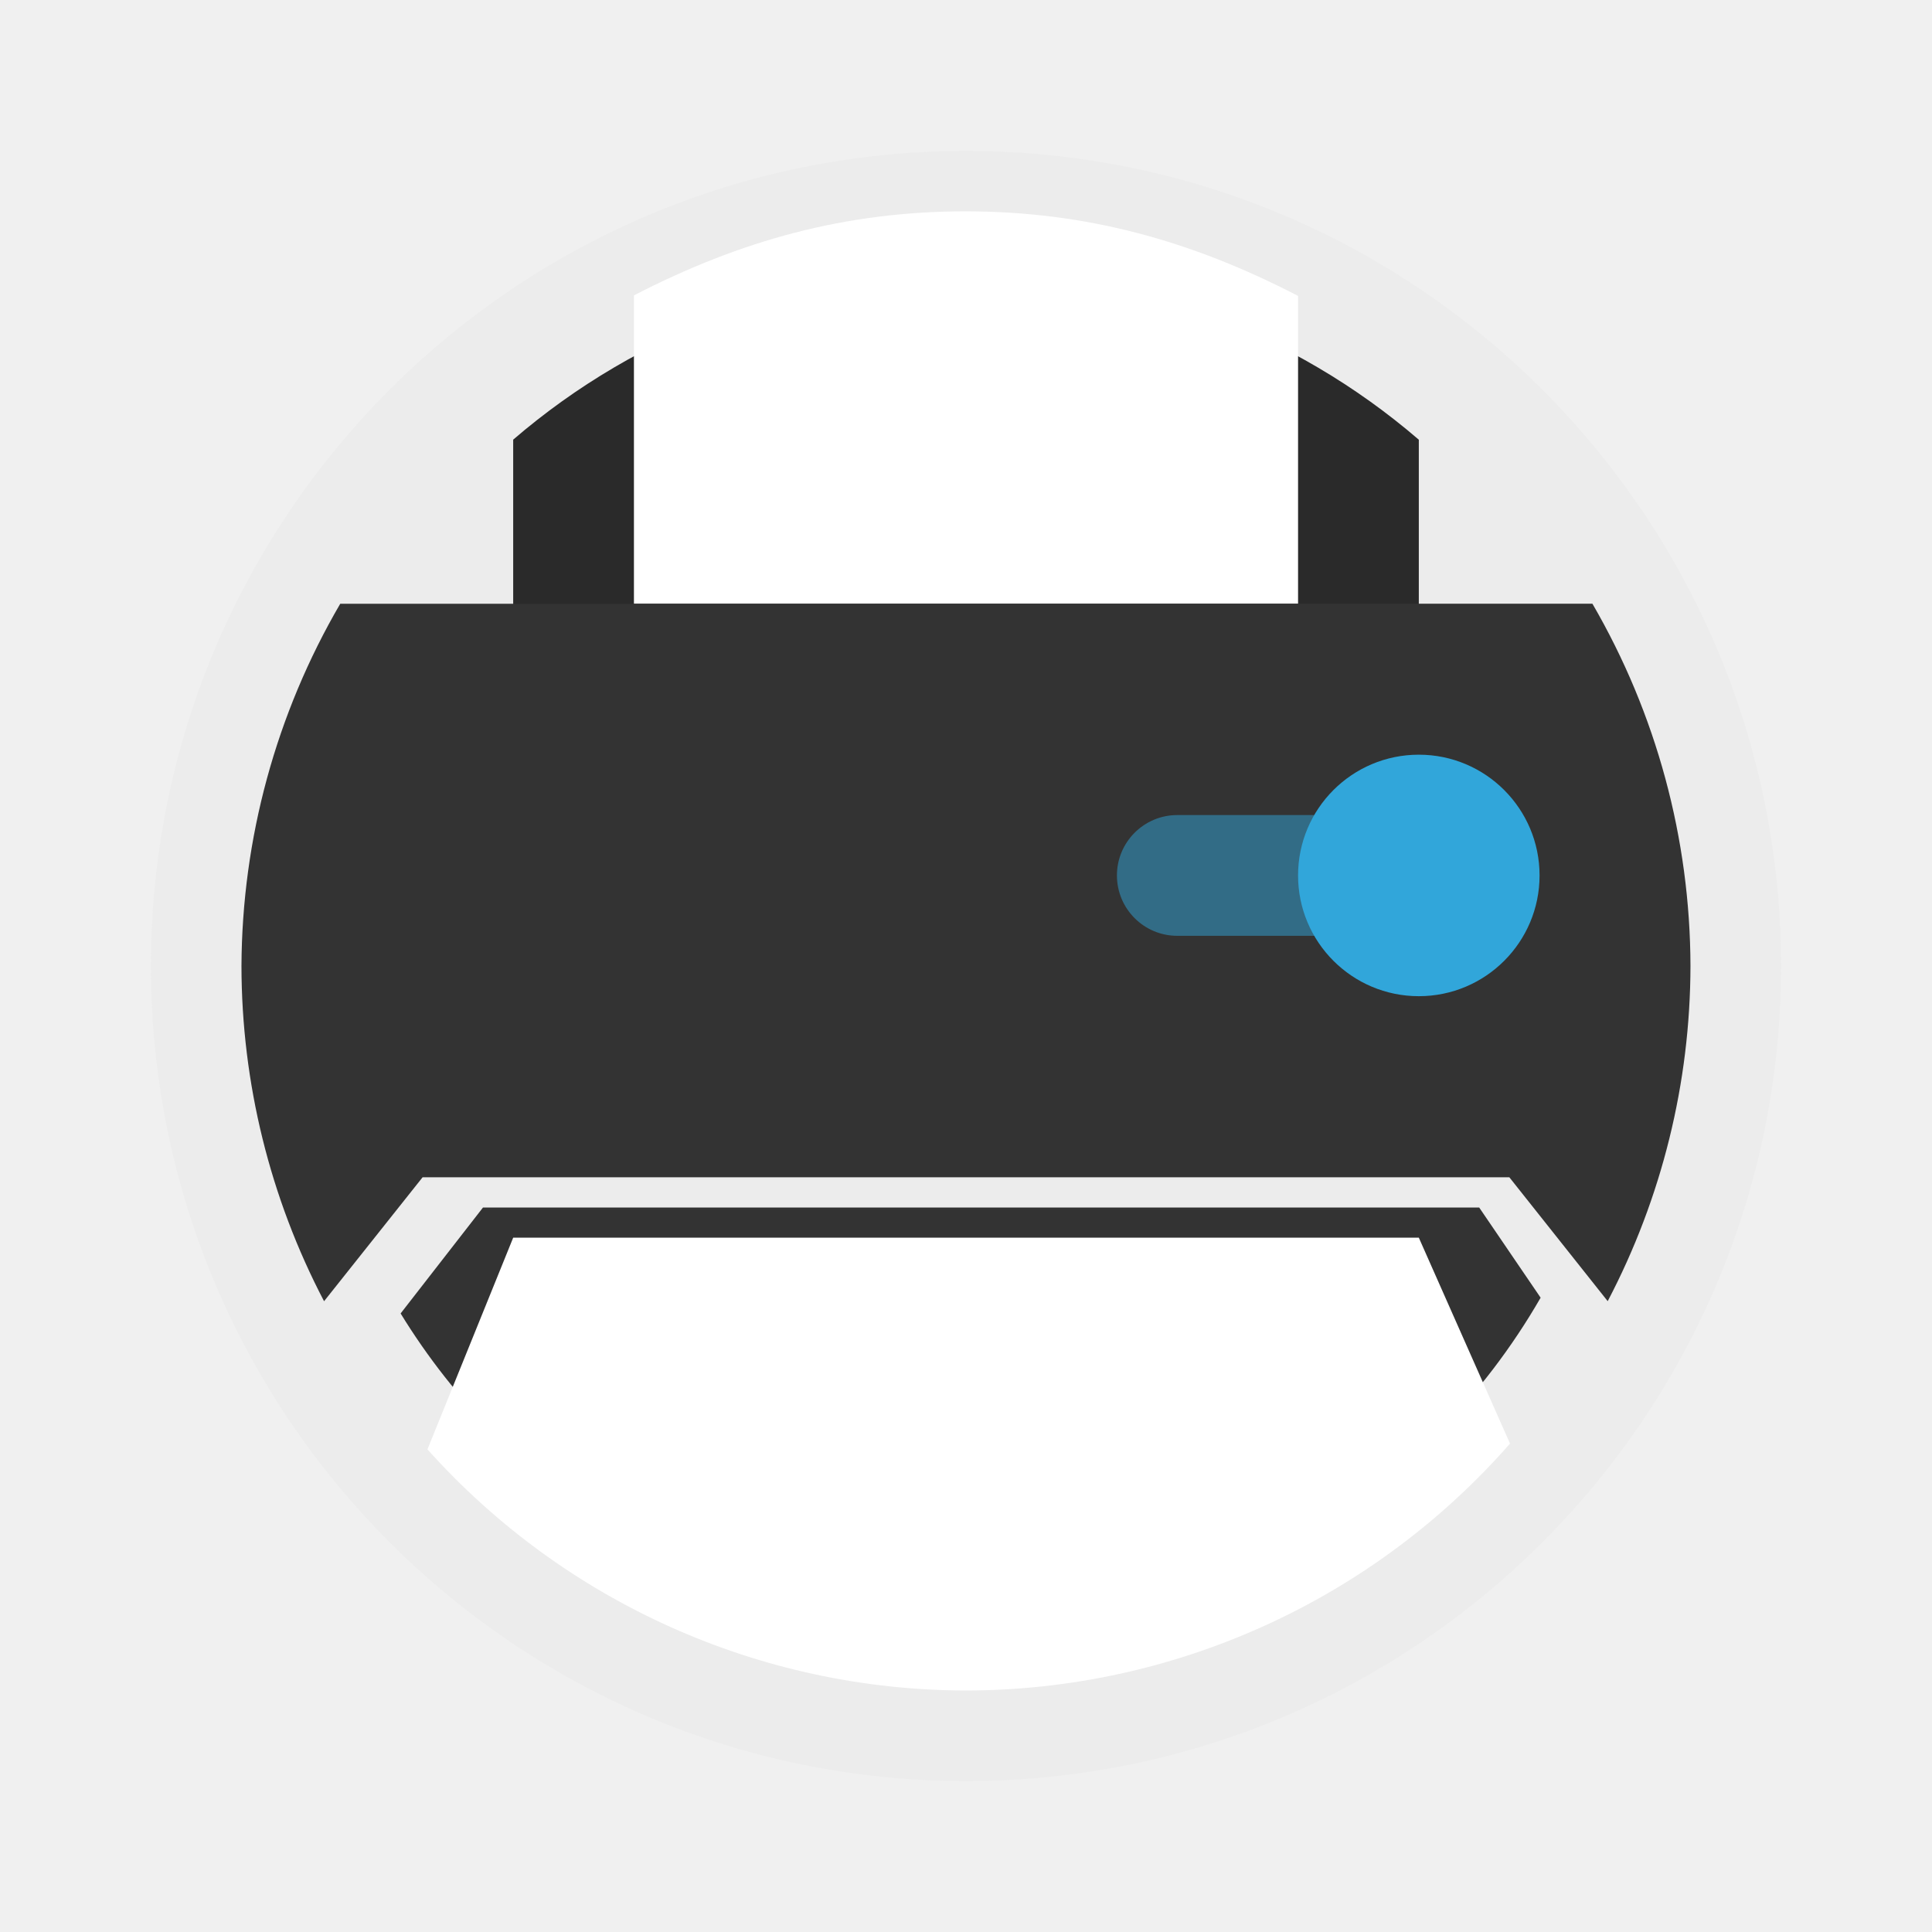
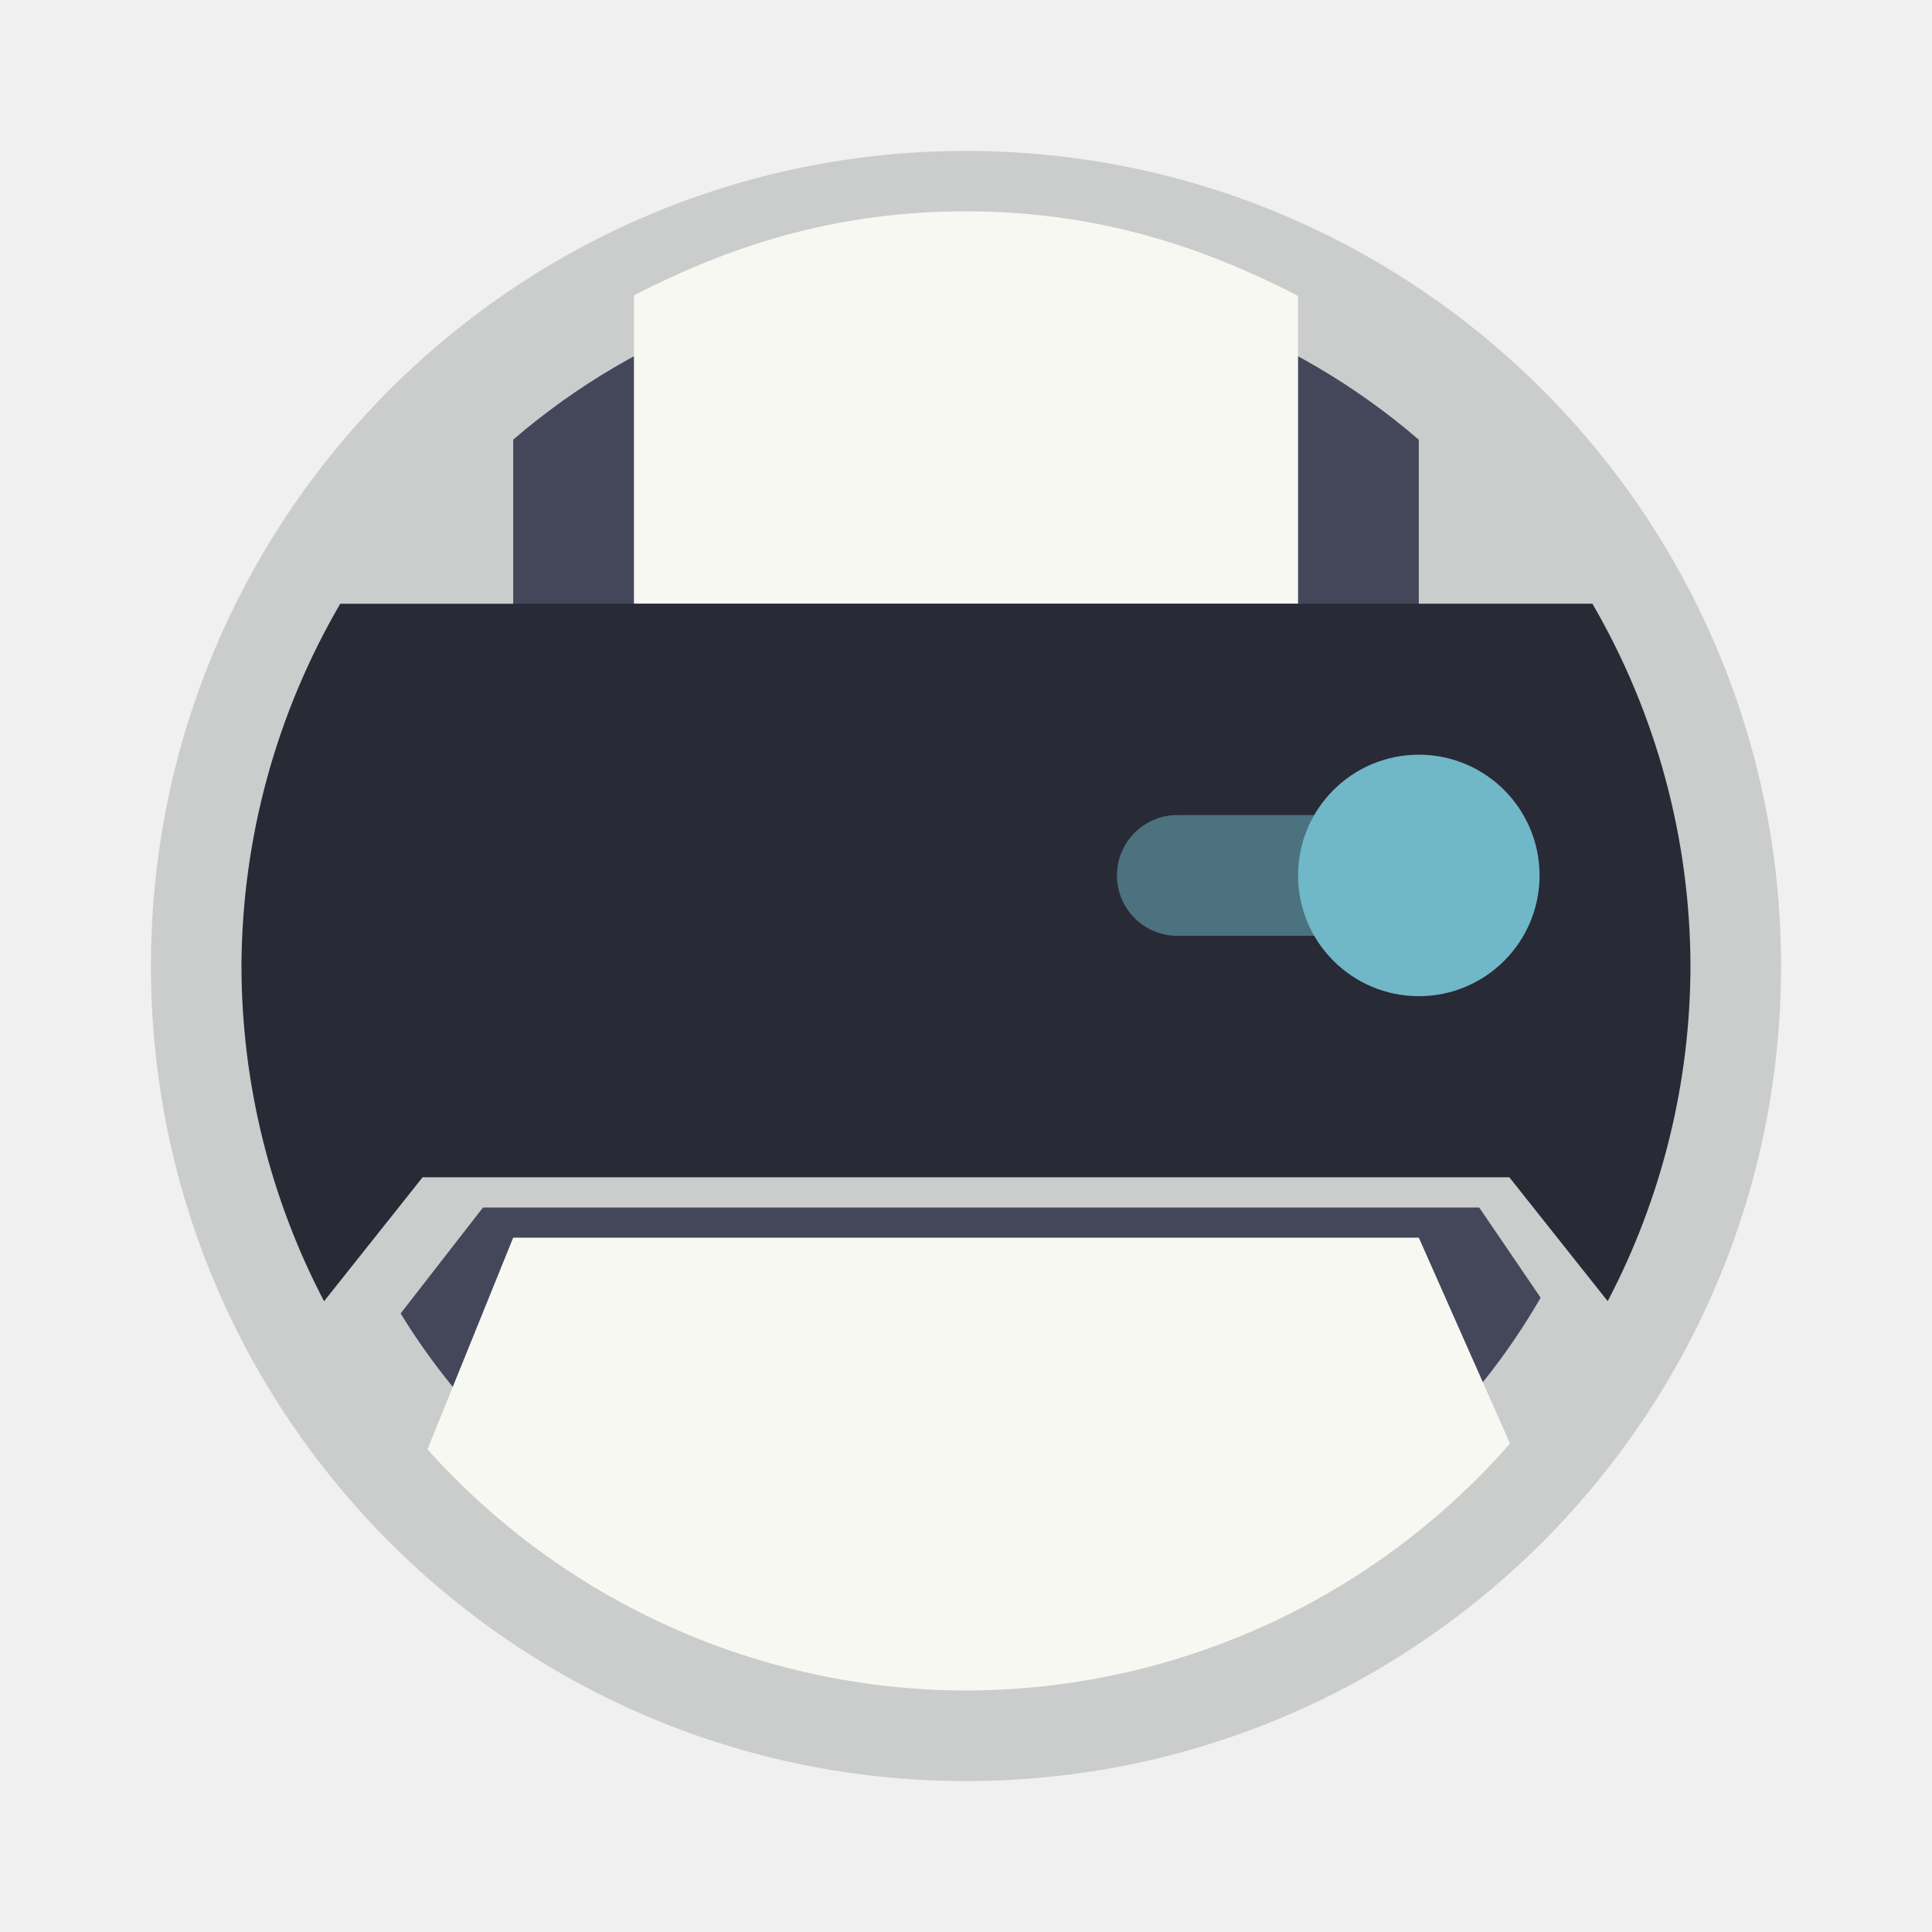
- <svg xmlns="http://www.w3.org/2000/svg" width="64" height="64" version="1.1">
-   <circle cx="32" cy="32" r="27" fill="#ececec" style="paint-order:stroke fill markers" />
-   <path d="m32 9a23 23 0 0 0-15 5.564v13.436c0 0.554 0.446 1 1 1h28c0.554 0 1-0.446 1-1v-13.434a23 23 0 0 0-15-5.566z" fill="#2a2a2a" stroke-width=".889" style="paint-order:stroke fill markers" />
-   <path d="m32 7c-3.985 0.002-7.459 0.957-11 2.785v10.215h22v-10.197c-3.54-1.834-7.013-2.795-11-2.803z" color="#000000" fill="#fff" style="isolation:auto;mix-blend-mode:normal;paint-order:markers stroke fill" />
-   <path d="m16 40-2.729 3.51c0.888 1.449 1.942 2.79 3.139 3.996h31.174c1.341-1.35 2.501-2.869 3.451-4.518l-2.035-2.988z" fill="#333" style="isolation:auto;mix-blend-mode:normal" />
-   <path d="m17 41-2.84 7.012c4.544 5.074 11.029 7.978 17.84 7.988 6.904-0.008 13.47-2.988 18.021-8.18l-3.021-6.821z" color="#000000" fill="#fff" style="isolation:auto;mix-blend-mode:normal;paint-order:markers stroke fill" />
-   <path d="m11.271 20c-2.126 3.643-3.254 7.782-3.272 12 0.004 3.868 0.943 7.678 2.736 11.105l3.264-4.106h36l3.258 4.104c1.796-3.426 2.736-7.235 2.742-11.104-0.01-4.216-1.13-8.355-3.248-12z" fill="#333" style="isolation:auto;mix-blend-mode:normal" />
-   <rect x="37" y="27" width="12" height="4" ry="2" fill="#31a6da" opacity=".5" stroke-width="2" style="paint-order:markers stroke fill" />
-   <circle cx="47" cy="29" r="4" fill="#31a6da" stroke-width="2" style="paint-order:markers stroke fill" />
+ <svg xmlns="http://www.w3.org/2000/svg" width="64" height="64" version="1.1" id="svg20">
+   <defs id="defs24" />
+   <circle cx="32" cy="32" r="27" fill="#ececec" style="paint-order:stroke fill markers;fill:#cbcccc" id="circle4" />
+   <path d="m32 9a23 23 0 0 0-15 5.564v13.436c0 0.554 0.446 1 1 1h28c0.554 0 1-0.446 1-1v-13.434a23 23 0 0 0-15-5.566z" fill="#2a2a2a" stroke-width=".889" style="paint-order:stroke fill markers;fill:#44475a" id="path6" />
+   <path d="m32 7c-3.985 0.002-7.459 0.957-11 2.785v10.215h22v-10.197c-3.54-1.834-7.013-2.795-11-2.803z" color="#000000" fill="#fff" style="isolation:auto;mix-blend-mode:normal;paint-order:markers stroke fill;fill:#f8f8f2" id="path8" />
+   <path d="m16 40-2.729 3.51c0.888 1.449 1.942 2.79 3.139 3.996h31.174c1.341-1.35 2.501-2.869 3.451-4.518l-2.035-2.988z" fill="#333" style="isolation:auto;mix-blend-mode:normal;fill:#44475a" id="path10" />
+   <path d="m17 41-2.84 7.012c4.544 5.074 11.029 7.978 17.84 7.988 6.904-0.008 13.47-2.988 18.021-8.18l-3.021-6.821z" color="#000000" fill="#fff" style="isolation:auto;mix-blend-mode:normal;paint-order:markers stroke fill;fill:#f8f8f2" id="path12" />
+   <path d="m11.271 20c-2.126 3.643-3.254 7.782-3.272 12 0.004 3.868 0.943 7.678 2.736 11.105l3.264-4.106h36l3.258 4.104c1.796-3.426 2.736-7.235 2.742-11.104-0.01-4.216-1.13-8.355-3.248-12z" fill="#333" style="isolation:auto;mix-blend-mode:normal;fill:#282a36" id="path14" />
+   <rect x="37" y="27" width="12" height="4" ry="2" fill="#31a6da" opacity=".5" stroke-width="2" style="paint-order:markers stroke fill;fill:#70b7c8;fill-opacity:1" id="rect16" />
+   <circle cx="47" cy="29" r="4" fill="#31a6da" stroke-width="2" style="paint-order:markers stroke fill;fill:#70b7c8;fill-opacity:1" id="circle18" />
</svg>
